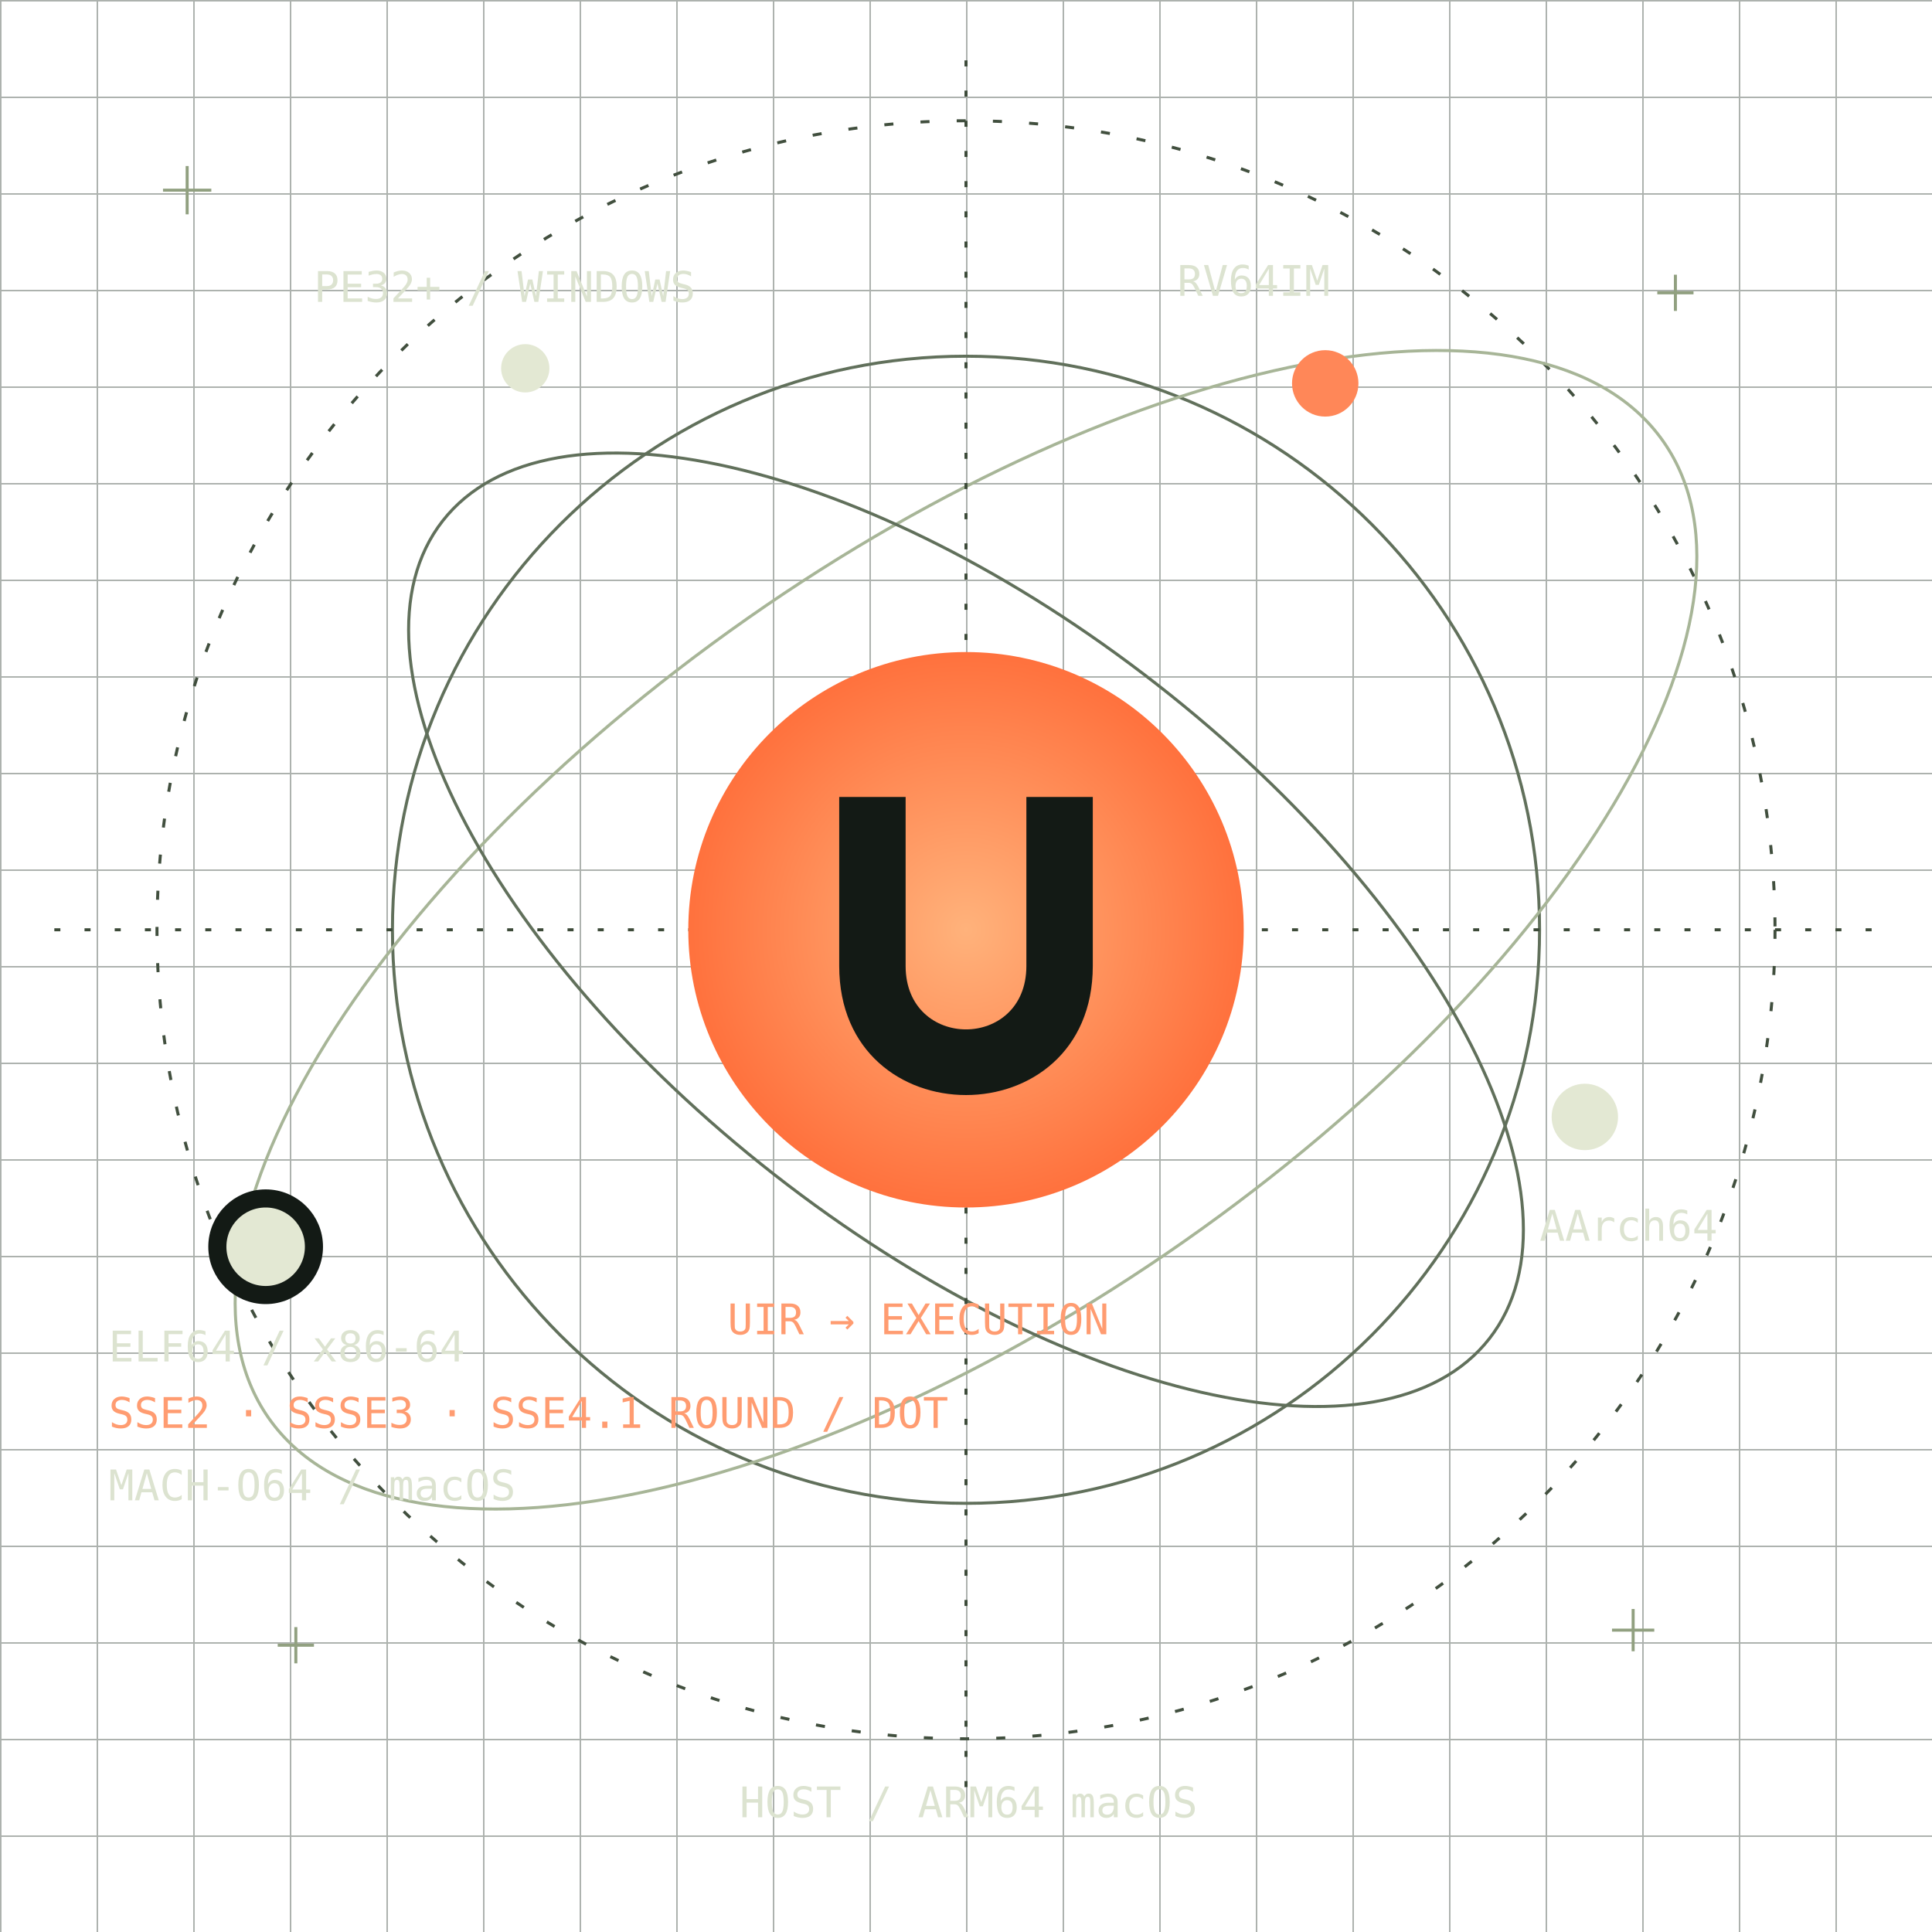
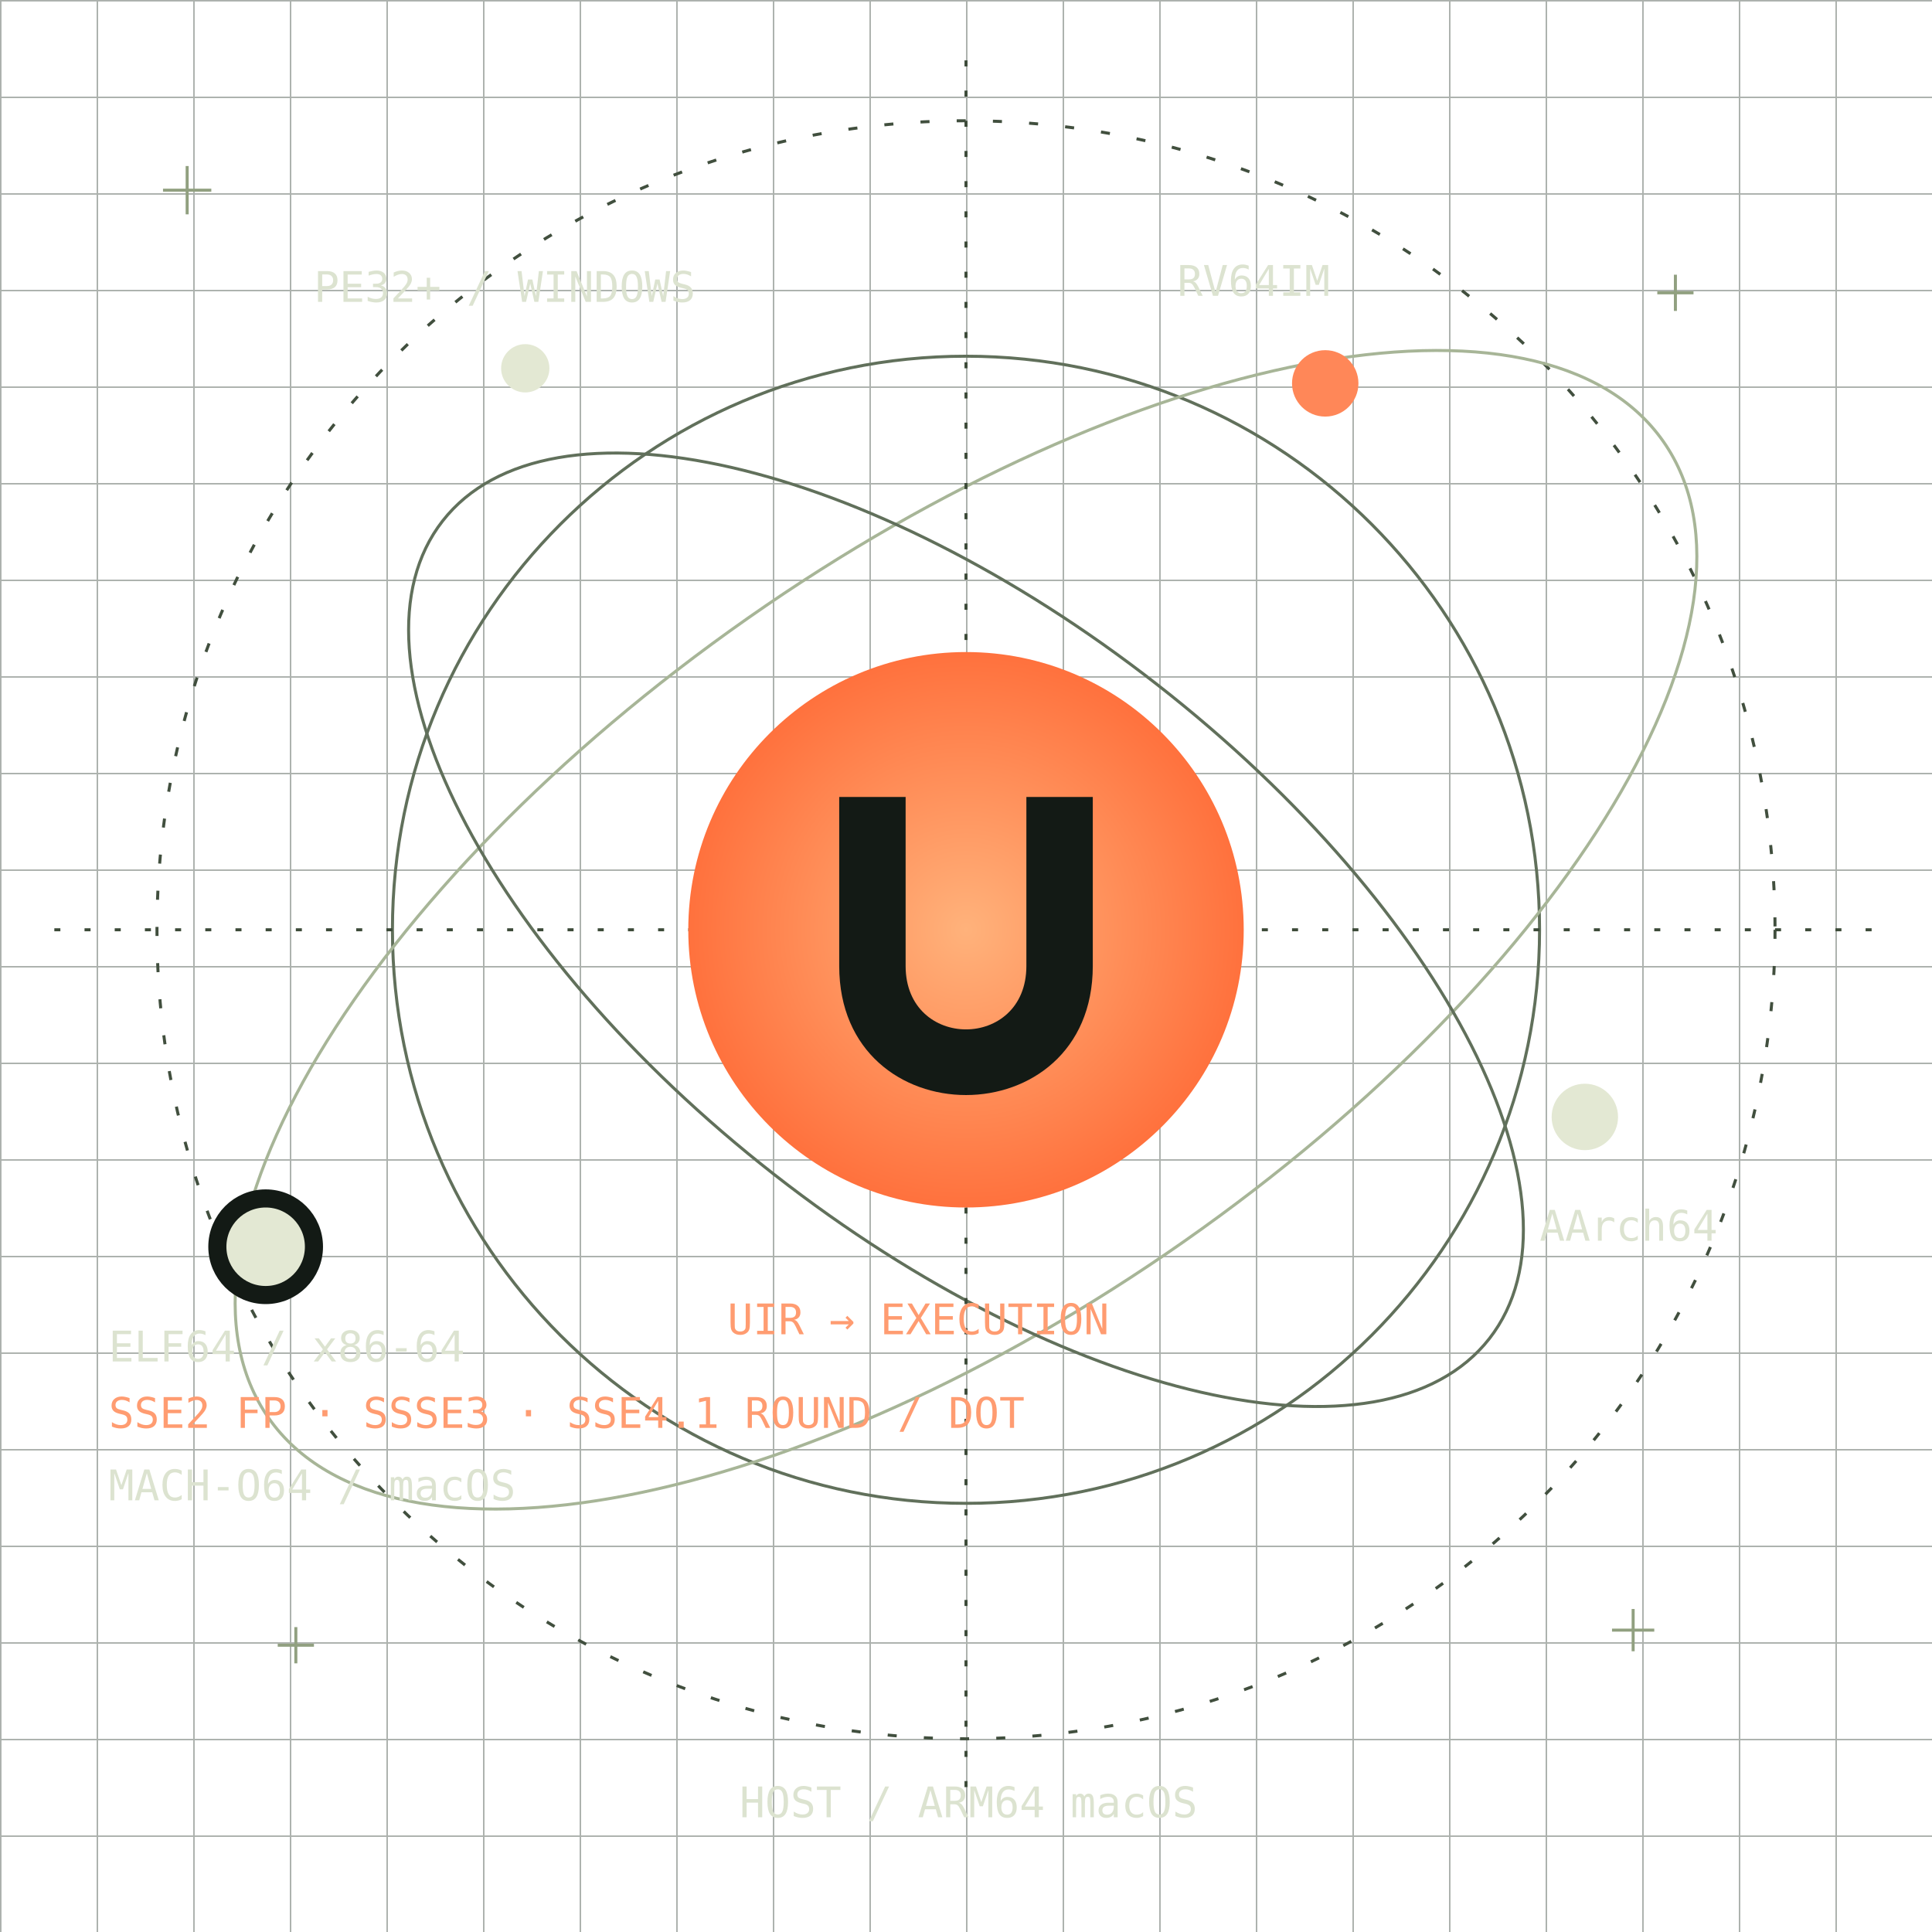
<svg xmlns="http://www.w3.org/2000/svg" width="640" height="640" viewBox="0 0 640 640" role="img" aria-labelledby="title desc">
  <style>
.orbit-trace{animation:scan 48s linear infinite}
.orbiter{animation:beacon 3.8s ease-in-out infinite}
.orbiter-b{animation-delay:-1.3s}
.orbiter-c{animation-delay:-2.6s}
@keyframes scan{to{stroke-dashoffset:-96}}
@keyframes beacon{0%,100%{opacity:1}50%{opacity:.42}}
@media(prefers-reduced-motion:reduce){.orbit-trace,.orbiter{animation:none}}
</style>
  <defs>
    <pattern id="g" width="32" height="32" patternUnits="userSpaceOnUse">
      <path d="M32 0H0V32" fill="none" stroke="#303c32" />
    </pattern>
    <radialGradient id="s">
      <stop stop-color="#ffb27b" />
      <stop offset="1" stop-color="#ff713d" />
    </radialGradient>
  </defs>
  <rect width="640" height="640" fill="url(#g)" opacity=".4" />
  <g transform="translate(320 308)" fill="none">
    <circle r="190" stroke="#61705b" />
    <circle class="orbit-trace" r="268" stroke="#414f3e" stroke-dasharray="3 9" />
    <ellipse rx="282" ry="126" transform="rotate(-35)" stroke="#a7b597" />
    <ellipse rx="220" ry="103" transform="rotate(38)" stroke="#61705b" />
    <path d="M-302 0H302M0-288V288" stroke="#3c4a38" stroke-dasharray="2 8" />
    <circle r="92" fill="url(#s)" />
    <path d="M-42-44H-20V12C-20 40 20 40 20 12V-44H42V12C42 69-42 69-42 12Z" fill="#131a15" />
    <circle class="orbiter orbiter-a" cx="-232" cy="105" r="16" fill="#e3e8d3" stroke="#131a15" stroke-width="6" />
    <circle class="orbiter orbiter-b" cx="119" cy="-181" r="11" fill="#ff8758" />
    <circle class="orbiter orbiter-c" cx="205" cy="62" r="11" fill="#e3e8d3" />
    <circle class="orbiter" cx="-146" cy="-186" r="8" fill="#e3e8d3" />
  </g>
  <g font-family="monospace" font-size="14" fill="#dce3d0">
    <text x="36" y="451">ELF64 / x86-64</text>
-     <text x="36" y="473" fill="#ff9c71">SSE2 · SSSE3 · SSE4.1 ROUND / DOT</text>
+     <text x="36" y="473" fill="#ff9c71">SSE2 FP · SSSE3 · SSE4.1 ROUND / DOT</text>
    <text x="390" y="98">RV64IM</text>
    <text x="510" y="411">AArch64</text>
    <text x="104" y="100">PE32+ / WINDOWS</text>
    <text x="36" y="497">MACH-O64 / macOS</text>
    <text x="241" y="442" fill="#ff9c71">UIR → EXECUTION</text>
    <text x="245" y="602">HOST / ARM64 macOS</text>
  </g>
  <g stroke="#91a080">
    <path d="M62 55V71M54 63H70M555 91V103M549 97H561M541 533V547M534 540H548M98 539V551M92 545H104" />
  </g>
</svg>
